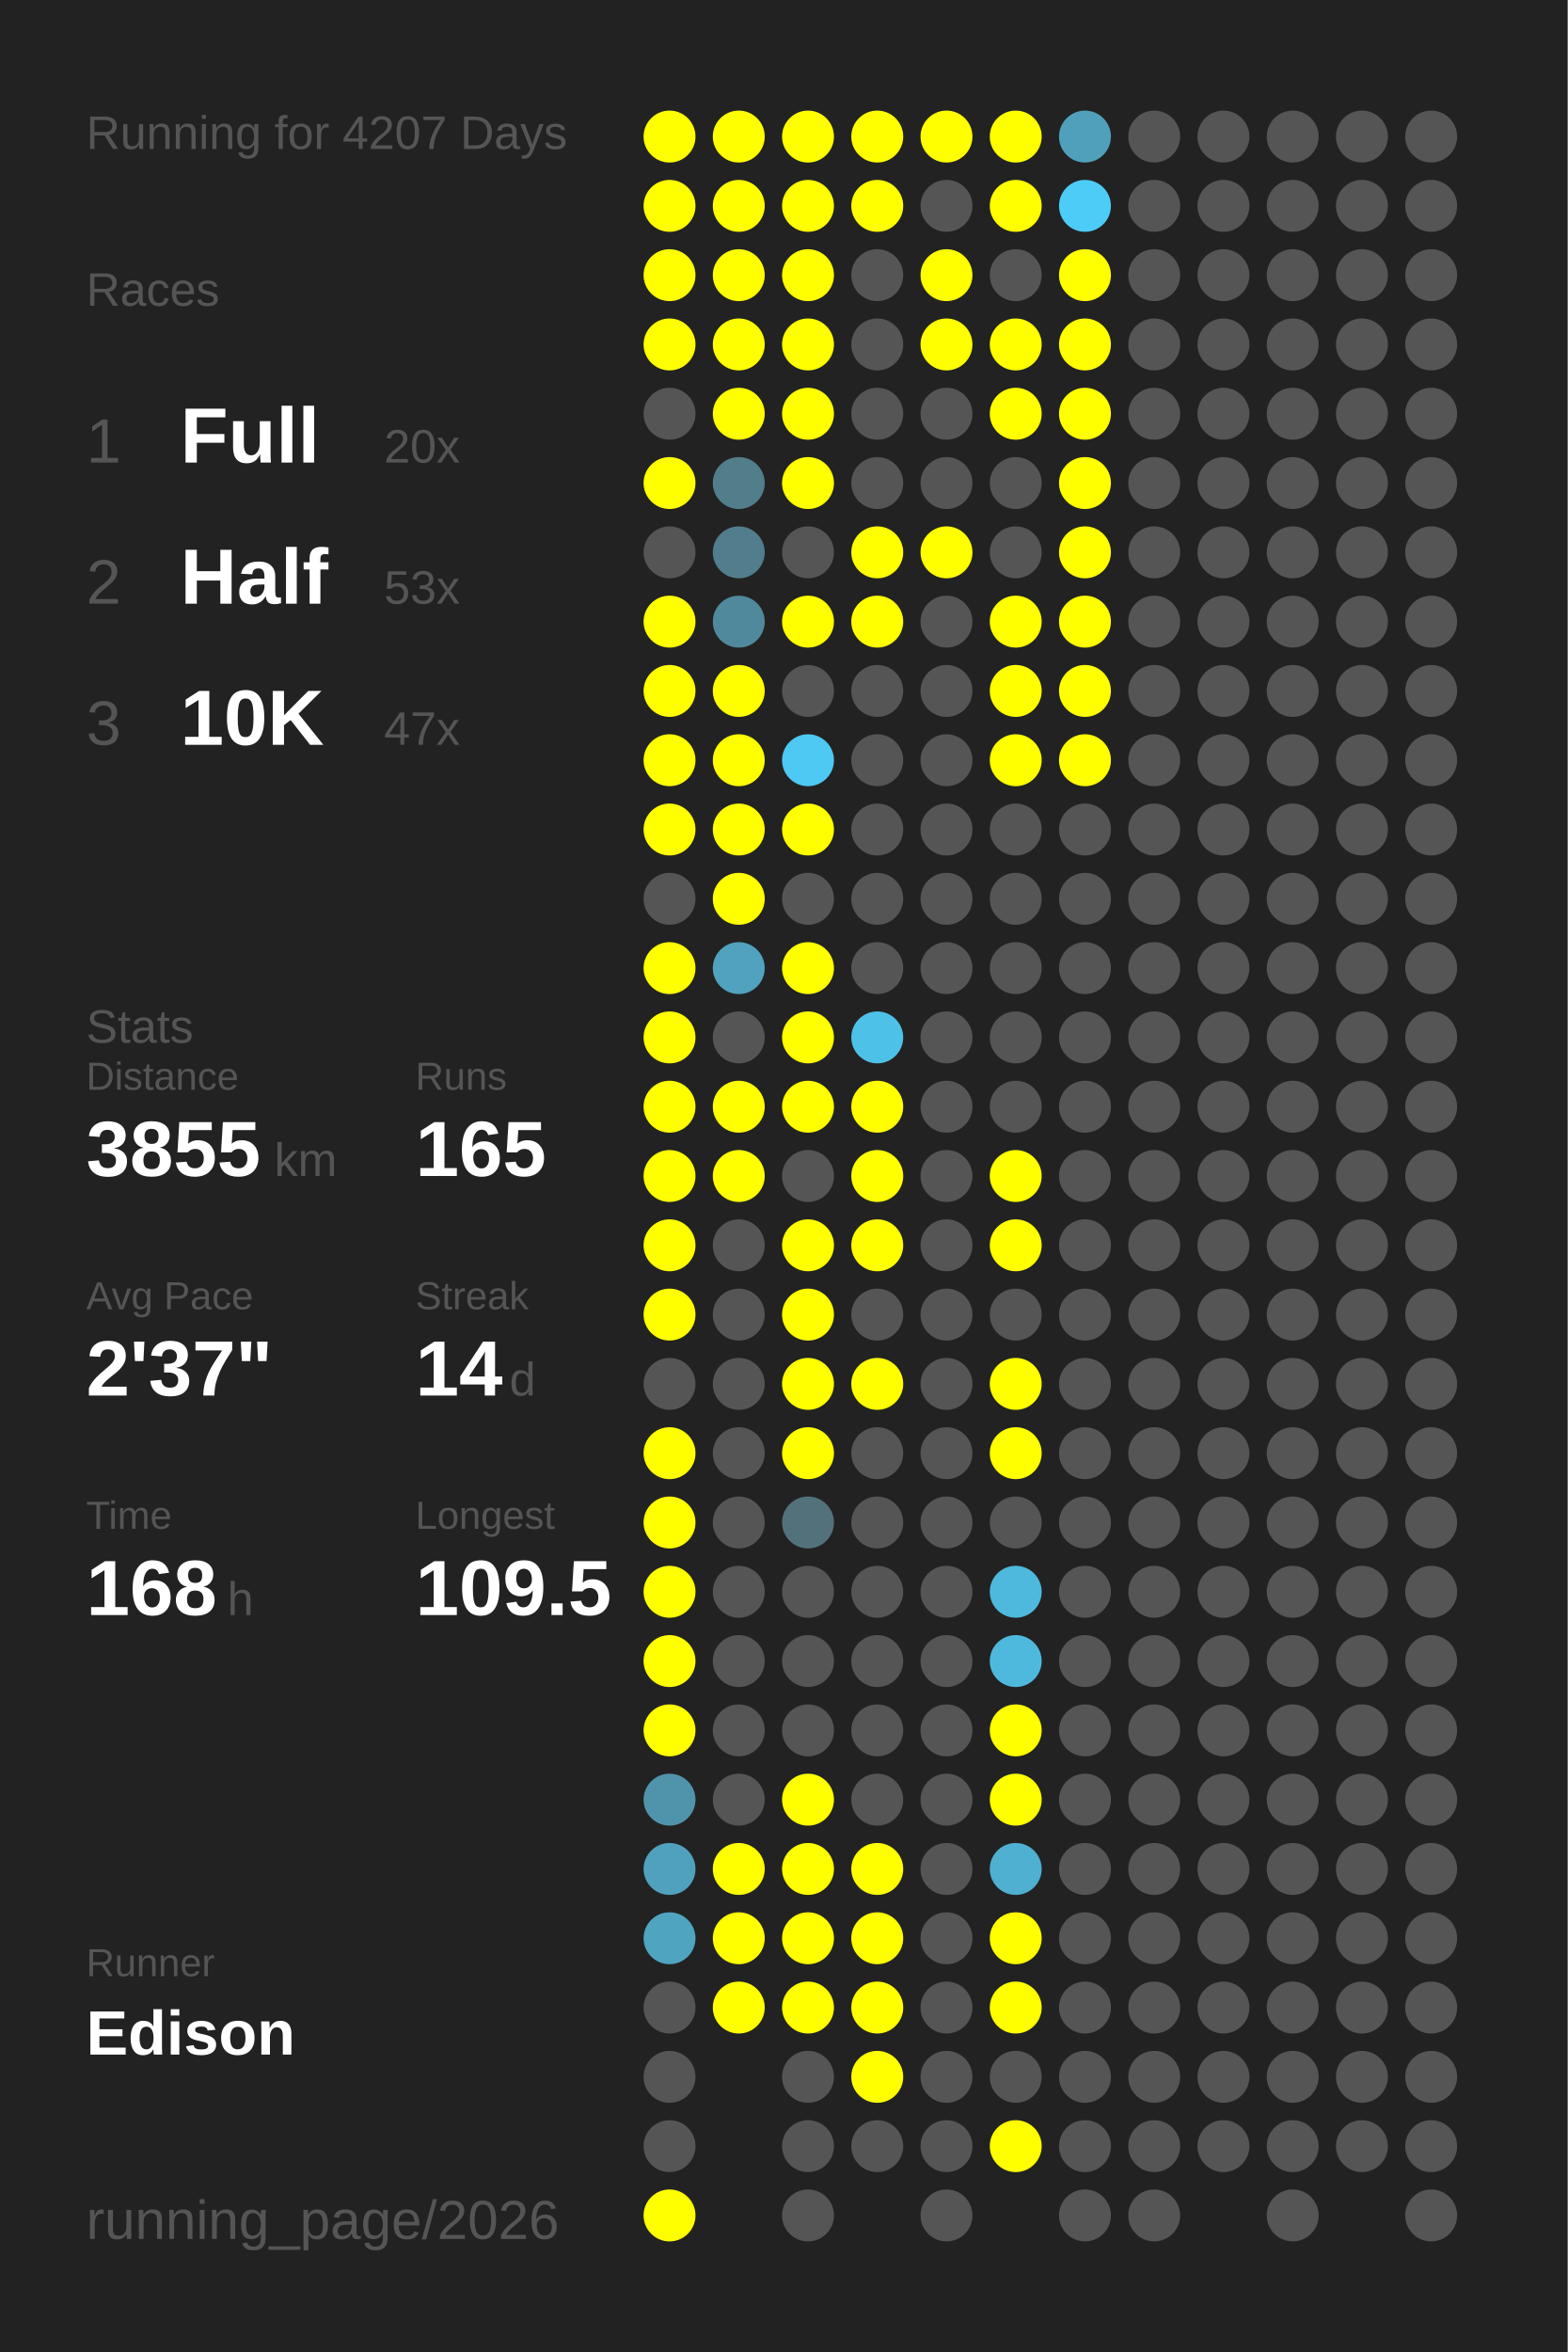
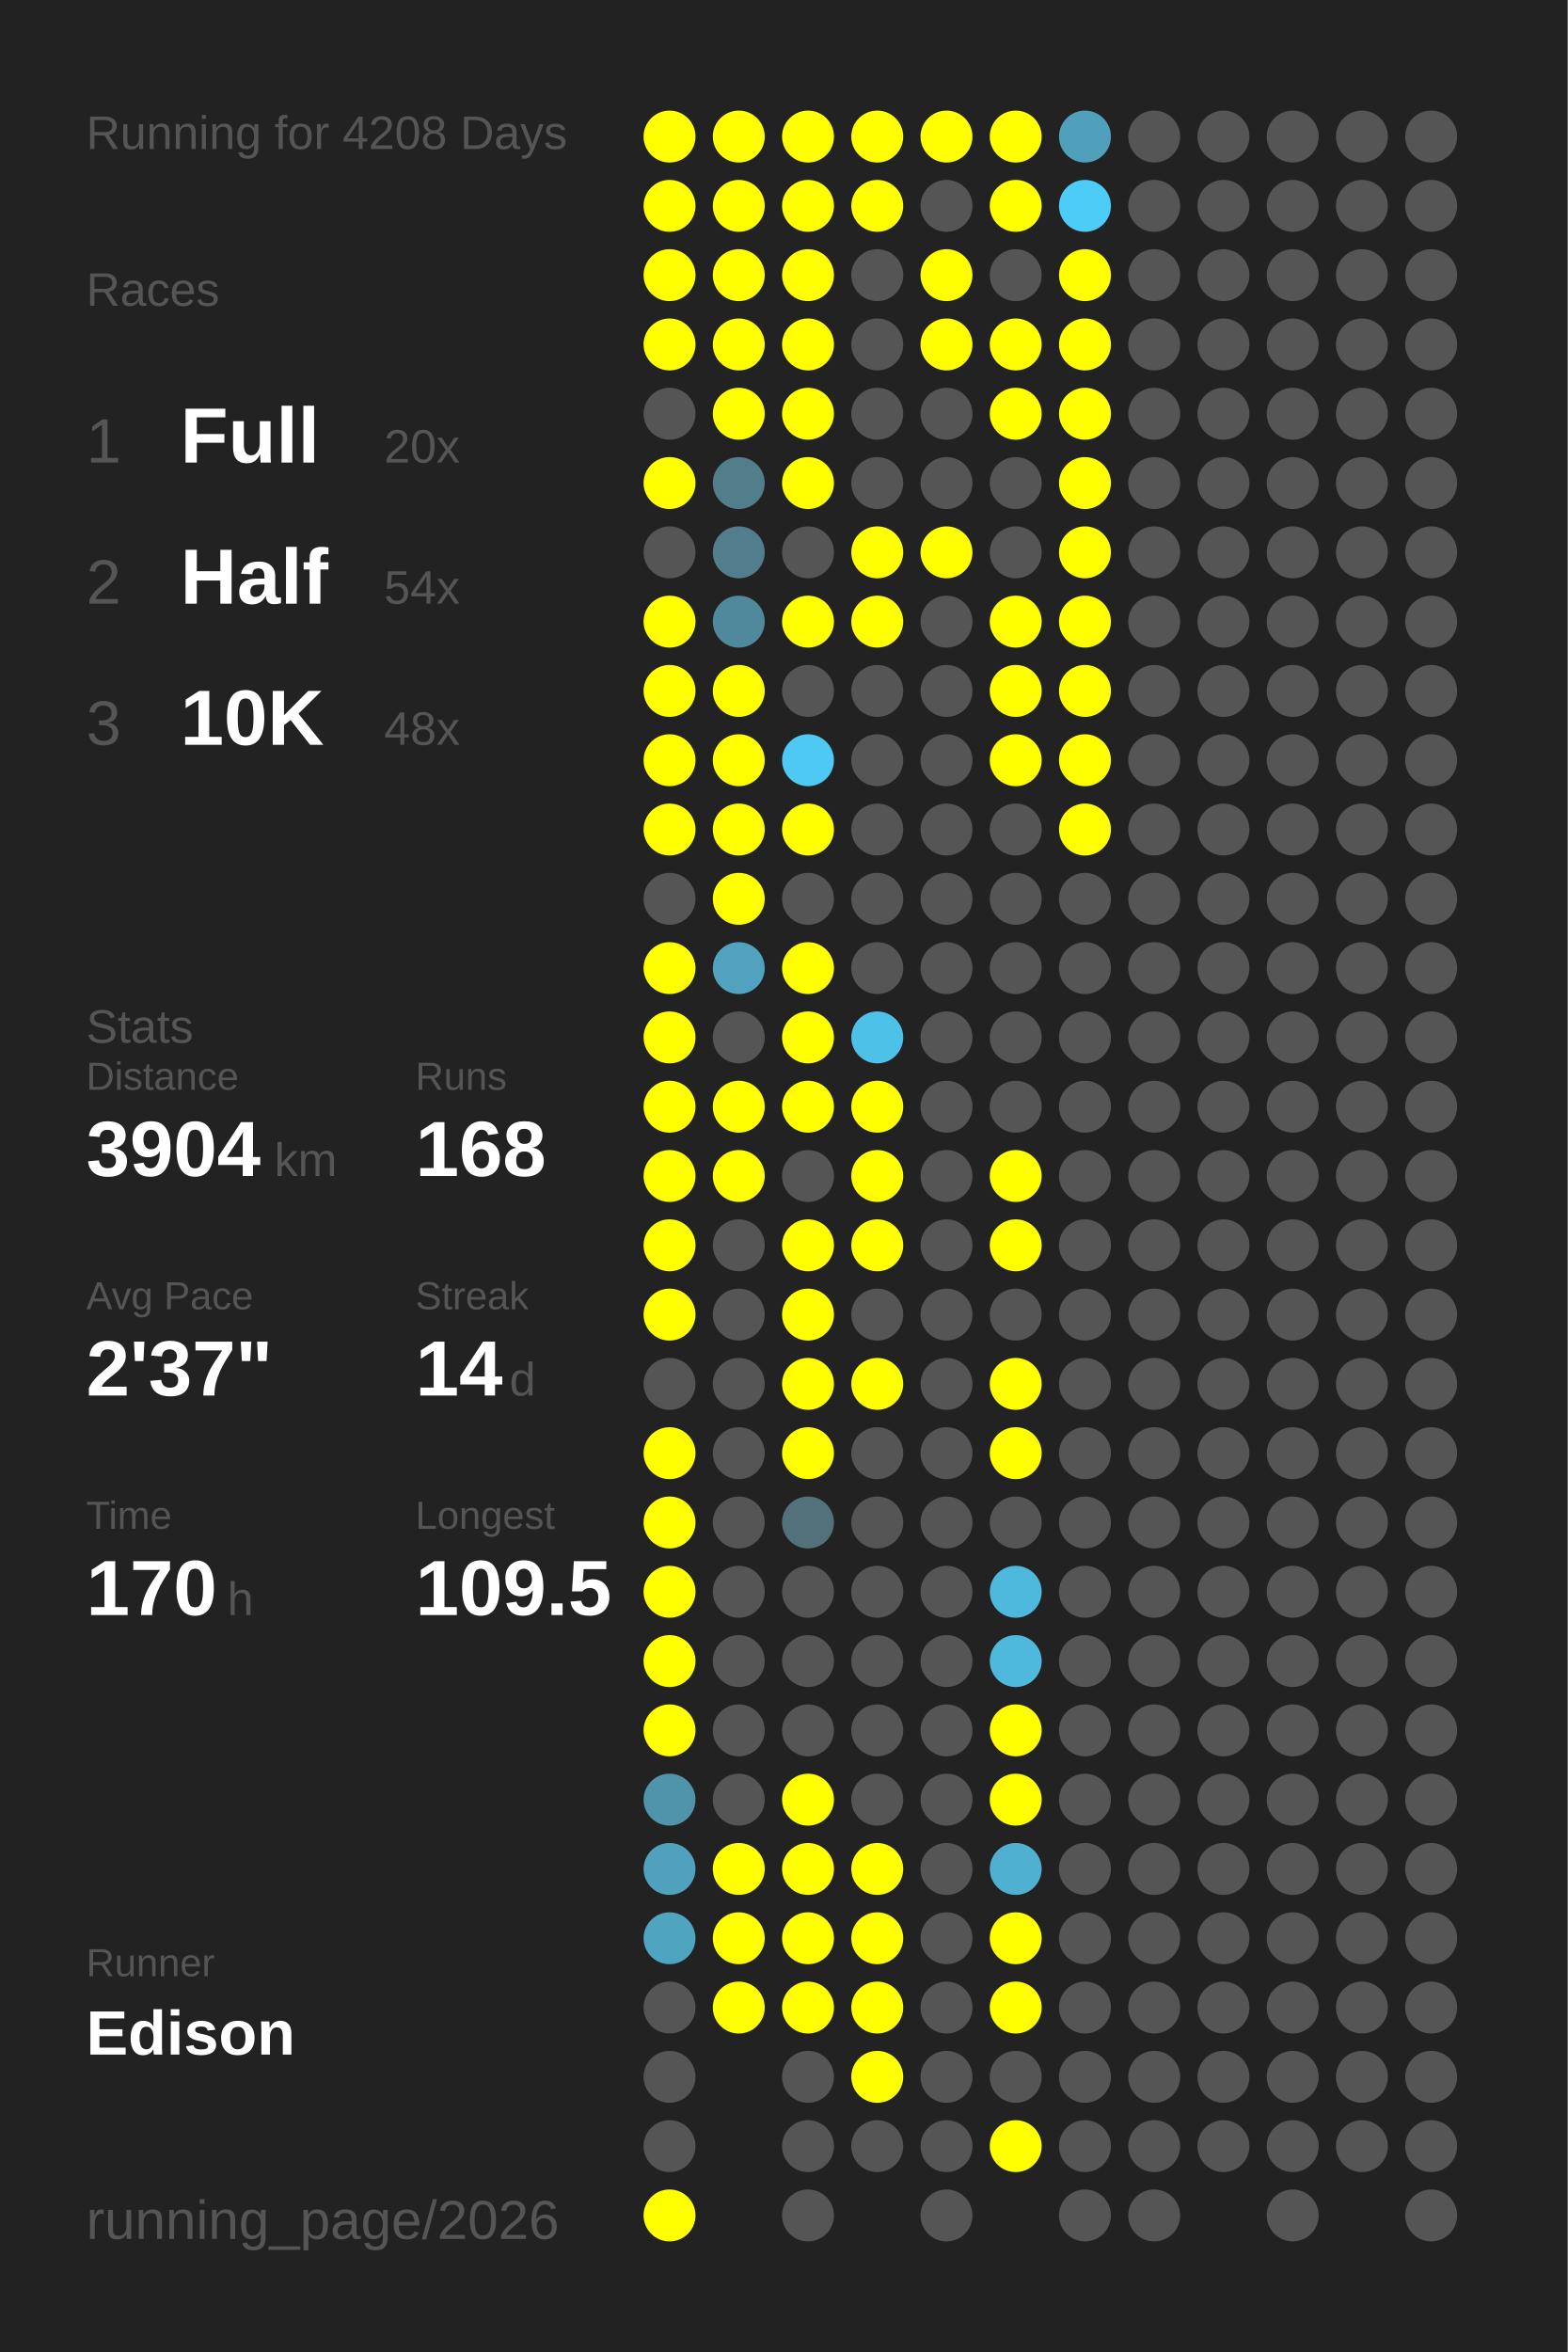
<svg xmlns="http://www.w3.org/2000/svg" baseProfile="full" height="300mm" version="1.1" viewBox="0,0,200,300" width="200mm">
  <defs />
  <rect fill="#222222" height="300" width="200" x="0" y="0" />
-   <text fill="#555555" style="font-size:6px; font-family:Arial;" x="11" y="19">Running for 4207 Days</text>
+   <text fill="#555555" style="font-size:6px; font-family:Arial;" x="11" y="19">Running for 4208 Days</text>
  <text fill="#555555" style="font-size:6px; font-family:Arial;" x="11" y="39">Races</text>
  <text fill="#555555" style="font-size:8px; font-family:Arial;" x="11" y="59">1</text>
  <text fill="#FFFFFF" style="font-size:10px; font-family:Arial; font-weight:bold;" x="23" y="59">Full</text>
  <text fill="#555555" style="font-size:6px; font-family:Arial;" x="49" y="59">20x</text>
  <text fill="#555555" style="font-size:8px; font-family:Arial;" x="11" y="77">2</text>
  <text fill="#FFFFFF" style="font-size:10px; font-family:Arial; font-weight:bold;" x="23" y="77">Half</text>
-   <text fill="#555555" style="font-size:6px; font-family:Arial;" x="49" y="77">53x</text>
+   <text fill="#555555" style="font-size:6px; font-family:Arial;" x="49" y="77">54x</text>
  <text fill="#555555" style="font-size:8px; font-family:Arial;" x="11" y="95">3</text>
  <text fill="#FFFFFF" style="font-size:10px; font-family:Arial; font-weight:bold;" x="23" y="95">10K</text>
-   <text fill="#555555" style="font-size:6px; font-family:Arial;" x="49" y="95">47x</text>
+   <text fill="#555555" style="font-size:6px; font-family:Arial;" x="49" y="95">48x</text>
  <text fill="#555555" style="font-size:6px; font-family:Arial;" x="11" y="133">Stats</text>
  <text fill="#555555" style="font-size:5px; font-family:Arial;" x="11" y="139">Distance</text>
-   <text fill="#FFFFFF" style="font-size:10px; font-family:Arial; font-weight:bold;" x="11" y="150">3855</text>
+   <text fill="#FFFFFF" style="font-size:10px; font-family:Arial; font-weight:bold;" x="11" y="150">3904</text>
  <text fill="#555555" style="font-size:6px; font-family:Arial;" x="35" y="150">km</text>
  <text fill="#555555" style="font-size:5px; font-family:Arial;" x="53" y="139">Runs</text>
-   <text fill="#FFFFFF" style="font-size:10px; font-family:Arial; font-weight:bold;" x="53" y="150">165</text>
+   <text fill="#FFFFFF" style="font-size:10px; font-family:Arial; font-weight:bold;" x="53" y="150">168</text>
  <text fill="#555555" style="font-size:5px; font-family:Arial;" x="11" y="167">Avg Pace</text>
  <text fill="#FFFFFF" style="font-size:10px; font-family:Arial; font-weight:bold;" x="11" y="178">2'37"</text>
  <text fill="#555555" style="font-size:5px; font-family:Arial;" x="53" y="167">Streak</text>
  <text fill="#FFFFFF" style="font-size:10px; font-family:Arial; font-weight:bold;" x="53" y="178">14</text>
  <text fill="#555555" style="font-size:6px; font-family:Arial;" x="65" y="178">d</text>
  <text fill="#555555" style="font-size:5px; font-family:Arial;" x="11" y="195">Time</text>
-   <text fill="#FFFFFF" style="font-size:10px; font-family:Arial; font-weight:bold;" x="11" y="206">168</text>
+   <text fill="#FFFFFF" style="font-size:10px; font-family:Arial; font-weight:bold;" x="11" y="206">170</text>
  <text fill="#555555" style="font-size:6px; font-family:Arial;" x="29" y="206">h</text>
  <text fill="#555555" style="font-size:5px; font-family:Arial;" x="53" y="195">Longest</text>
  <text fill="#FFFFFF" style="font-size:10px; font-family:Arial; font-weight:bold;" x="53" y="206">109.5</text>
  <text fill="#555555" style="font-size:5px; font-family:Arial;" x="11" y="252.065">Runner</text>
  <text fill="#FFFFFF" style="font-size:8px; font-family:Arial; font-weight:bold;" x="11" y="262.065">Edison</text>
  <text fill="#555555" style="font-size:7px; font-family:Arial;" x="11" y="285.581">running_page/2026</text>
  <circle cx="85.417" cy="17.419" fill="#FFFF00" r="3.312" />
  <circle cx="85.417" cy="26.258" fill="#FFFF00" r="3.312" />
  <circle cx="85.417" cy="35.097" fill="#FFFF00" r="3.312" />
  <circle cx="85.417" cy="43.935" fill="#FFFF00" r="3.312" />
  <circle cx="85.417" cy="52.774" fill="#555555" r="3.312" />
  <circle cx="85.417" cy="61.613" fill="#FFFF00" r="3.312" />
  <circle cx="85.417" cy="70.452" fill="#555555" r="3.312" />
  <circle cx="85.417" cy="79.29" fill="#FFFF00" r="3.312" />
  <circle cx="85.417" cy="88.129" fill="#FFFF00" r="3.312" />
  <circle cx="85.417" cy="96.968" fill="#FFFF00" r="3.312" />
  <circle cx="85.417" cy="105.806" fill="#FFFF00" r="3.312" />
  <circle cx="85.417" cy="114.645" fill="#555555" r="3.312" />
  <circle cx="85.417" cy="123.484" fill="#FFFF00" r="3.312" />
  <circle cx="85.417" cy="132.323" fill="#FFFF00" r="3.312" />
  <circle cx="85.417" cy="141.161" fill="#FFFF00" r="3.312" />
  <circle cx="85.417" cy="150" fill="#FFFF00" r="3.312" />
  <circle cx="85.417" cy="158.839" fill="#FFFF00" r="3.312" />
  <circle cx="85.417" cy="167.677" fill="#FFFF00" r="3.312" />
  <circle cx="85.417" cy="176.516" fill="#555555" r="3.312" />
  <circle cx="85.417" cy="185.355" fill="#FFFF00" r="3.312" />
  <circle cx="85.417" cy="194.194" fill="#FFFF00" r="3.312" />
  <circle cx="85.417" cy="203.032" fill="#FFFF00" r="3.312" />
  <circle cx="85.417" cy="211.871" fill="#FFFF00" r="3.312" />
  <circle cx="85.417" cy="220.71" fill="#FFFF00" r="3.312" />
  <circle cx="85.417" cy="229.548" fill="#5094ab" r="3.312" />
  <circle cx="85.417" cy="238.387" fill="#50a1bd" r="3.312" />
  <circle cx="85.417" cy="247.226" fill="#4fa4c0" r="3.312" />
  <circle cx="85.417" cy="256.065" fill="#555555" r="3.312" />
  <circle cx="85.417" cy="264.903" fill="#555555" r="3.312" />
  <circle cx="85.417" cy="273.742" fill="#555555" r="3.312" />
  <circle cx="85.417" cy="282.581" fill="#FFFF00" r="3.312" />
  <circle cx="94.25" cy="17.419" fill="#FFFF00" r="3.312" />
  <circle cx="94.25" cy="26.258" fill="#FFFF00" r="3.312" />
  <circle cx="94.25" cy="35.097" fill="#FFFF00" r="3.312" />
  <circle cx="94.25" cy="43.935" fill="#FFFF00" r="3.312" />
  <circle cx="94.25" cy="52.774" fill="#FFFF00" r="3.312" />
  <circle cx="94.25" cy="61.613" fill="#527d8b" r="3.312" />
  <circle cx="94.25" cy="70.452" fill="#527d8c" r="3.312" />
  <circle cx="94.25" cy="79.29" fill="#51899c" r="3.312" />
  <circle cx="94.25" cy="88.129" fill="#FFFF00" r="3.312" />
  <circle cx="94.25" cy="96.968" fill="#FFFF00" r="3.312" />
  <circle cx="94.25" cy="105.806" fill="#FFFF00" r="3.312" />
  <circle cx="94.25" cy="114.645" fill="#FFFF00" r="3.312" />
  <circle cx="94.25" cy="123.484" fill="#50a2be" r="3.312" />
  <circle cx="94.25" cy="132.323" fill="#555555" r="3.312" />
  <circle cx="94.25" cy="141.161" fill="#FFFF00" r="3.312" />
  <circle cx="94.25" cy="150" fill="#FFFF00" r="3.312" />
  <circle cx="94.25" cy="158.839" fill="#555555" r="3.312" />
  <circle cx="94.25" cy="167.677" fill="#555555" r="3.312" />
  <circle cx="94.25" cy="176.516" fill="#555555" r="3.312" />
  <circle cx="94.25" cy="185.355" fill="#555555" r="3.312" />
  <circle cx="94.25" cy="194.194" fill="#555555" r="3.312" />
  <circle cx="94.25" cy="203.032" fill="#555555" r="3.312" />
  <circle cx="94.25" cy="211.871" fill="#555555" r="3.312" />
  <circle cx="94.25" cy="220.71" fill="#555555" r="3.312" />
  <circle cx="94.25" cy="229.548" fill="#555555" r="3.312" />
  <circle cx="94.25" cy="238.387" fill="#FFFF00" r="3.312" />
  <circle cx="94.25" cy="247.226" fill="#FFFF00" r="3.312" />
  <circle cx="94.25" cy="256.065" fill="#FFFF00" r="3.312" />
  <circle cx="103.083" cy="17.419" fill="#FFFF00" r="3.312" />
  <circle cx="103.083" cy="26.258" fill="#FFFF00" r="3.312" />
  <circle cx="103.083" cy="35.097" fill="#FFFF00" r="3.312" />
  <circle cx="103.083" cy="43.935" fill="#FFFF00" r="3.312" />
  <circle cx="103.083" cy="52.774" fill="#FFFF00" r="3.312" />
  <circle cx="103.083" cy="61.613" fill="#FFFF00" r="3.312" />
  <circle cx="103.083" cy="70.452" fill="#555555" r="3.312" />
  <circle cx="103.083" cy="79.29" fill="#FFFF00" r="3.312" />
  <circle cx="103.083" cy="88.129" fill="#555555" r="3.312" />
  <circle cx="103.083" cy="96.968" fill="#4dc9f3" r="3.312" />
  <circle cx="103.083" cy="105.806" fill="#FFFF00" r="3.312" />
  <circle cx="103.083" cy="114.645" fill="#555555" r="3.312" />
  <circle cx="103.083" cy="123.484" fill="#FFFF00" r="3.312" />
  <circle cx="103.083" cy="132.323" fill="#FFFF00" r="3.312" />
  <circle cx="103.083" cy="141.161" fill="#FFFF00" r="3.312" />
  <circle cx="103.083" cy="150" fill="#555555" r="3.312" />
  <circle cx="103.083" cy="158.839" fill="#FFFF00" r="3.312" />
  <circle cx="103.083" cy="167.677" fill="#FFFF00" r="3.312" />
  <circle cx="103.083" cy="176.516" fill="#FFFF00" r="3.312" />
  <circle cx="103.083" cy="185.355" fill="#FFFF00" r="3.312" />
  <circle cx="103.083" cy="194.194" fill="#53717b" r="3.312" />
  <circle cx="103.083" cy="203.032" fill="#555555" r="3.312" />
  <circle cx="103.083" cy="211.871" fill="#555555" r="3.312" />
  <circle cx="103.083" cy="220.71" fill="#555555" r="3.312" />
  <circle cx="103.083" cy="229.548" fill="#FFFF00" r="3.312" />
  <circle cx="103.083" cy="238.387" fill="#FFFF00" r="3.312" />
  <circle cx="103.083" cy="247.226" fill="#FFFF00" r="3.312" />
  <circle cx="103.083" cy="256.065" fill="#FFFF00" r="3.312" />
  <circle cx="103.083" cy="264.903" fill="#555555" r="3.312" />
  <circle cx="103.083" cy="273.742" fill="#555555" r="3.312" />
  <circle cx="103.083" cy="282.581" fill="#555555" r="3.312" />
  <circle cx="111.917" cy="17.419" fill="#FFFF00" r="3.312" />
  <circle cx="111.917" cy="26.258" fill="#FFFF00" r="3.312" />
  <circle cx="111.917" cy="35.097" fill="#555555" r="3.312" />
  <circle cx="111.917" cy="43.935" fill="#555555" r="3.312" />
  <circle cx="111.917" cy="52.774" fill="#555555" r="3.312" />
  <circle cx="111.917" cy="61.613" fill="#555555" r="3.312" />
  <circle cx="111.917" cy="70.452" fill="#FFFF00" r="3.312" />
  <circle cx="111.917" cy="79.29" fill="#FFFF00" r="3.312" />
  <circle cx="111.917" cy="88.129" fill="#555555" r="3.312" />
  <circle cx="111.917" cy="96.968" fill="#555555" r="3.312" />
  <circle cx="111.917" cy="105.806" fill="#555555" r="3.312" />
  <circle cx="111.917" cy="114.645" fill="#555555" r="3.312" />
  <circle cx="111.917" cy="123.484" fill="#555555" r="3.312" />
  <circle cx="111.917" cy="132.323" fill="#4ec1e8" r="3.312" />
  <circle cx="111.917" cy="141.161" fill="#FFFF00" r="3.312" />
  <circle cx="111.917" cy="150" fill="#FFFF00" r="3.312" />
  <circle cx="111.917" cy="158.839" fill="#FFFF00" r="3.312" />
  <circle cx="111.917" cy="167.677" fill="#555555" r="3.312" />
  <circle cx="111.917" cy="176.516" fill="#FFFF00" r="3.312" />
  <circle cx="111.917" cy="185.355" fill="#555555" r="3.312" />
  <circle cx="111.917" cy="194.194" fill="#555555" r="3.312" />
  <circle cx="111.917" cy="203.032" fill="#555555" r="3.312" />
  <circle cx="111.917" cy="211.871" fill="#555555" r="3.312" />
  <circle cx="111.917" cy="220.71" fill="#555555" r="3.312" />
  <circle cx="111.917" cy="229.548" fill="#555555" r="3.312" />
  <circle cx="111.917" cy="238.387" fill="#FFFF00" r="3.312" />
  <circle cx="111.917" cy="247.226" fill="#FFFF00" r="3.312" />
  <circle cx="111.917" cy="256.065" fill="#FFFF00" r="3.312" />
  <circle cx="111.917" cy="264.903" fill="#FFFF00" r="3.312" />
  <circle cx="111.917" cy="273.742" fill="#555555" r="3.312" />
  <circle cx="120.75" cy="17.419" fill="#FFFF00" r="3.312" />
  <circle cx="120.75" cy="26.258" fill="#555555" r="3.312" />
  <circle cx="120.75" cy="35.097" fill="#FFFF00" r="3.312" />
  <circle cx="120.75" cy="43.935" fill="#FFFF00" r="3.312" />
  <circle cx="120.75" cy="52.774" fill="#555555" r="3.312" />
  <circle cx="120.75" cy="61.613" fill="#555555" r="3.312" />
  <circle cx="120.75" cy="70.452" fill="#FFFF00" r="3.312" />
  <circle cx="120.75" cy="79.29" fill="#555555" r="3.312" />
  <circle cx="120.75" cy="88.129" fill="#555555" r="3.312" />
  <circle cx="120.75" cy="96.968" fill="#555555" r="3.312" />
  <circle cx="120.75" cy="105.806" fill="#555555" r="3.312" />
  <circle cx="120.75" cy="114.645" fill="#555555" r="3.312" />
  <circle cx="120.75" cy="123.484" fill="#555555" r="3.312" />
  <circle cx="120.75" cy="132.323" fill="#555555" r="3.312" />
  <circle cx="120.75" cy="141.161" fill="#555555" r="3.312" />
  <circle cx="120.75" cy="150" fill="#555555" r="3.312" />
  <circle cx="120.75" cy="158.839" fill="#555555" r="3.312" />
  <circle cx="120.75" cy="167.677" fill="#555555" r="3.312" />
  <circle cx="120.75" cy="176.516" fill="#555555" r="3.312" />
  <circle cx="120.75" cy="185.355" fill="#555555" r="3.312" />
  <circle cx="120.75" cy="194.194" fill="#555555" r="3.312" />
  <circle cx="120.75" cy="203.032" fill="#555555" r="3.312" />
  <circle cx="120.75" cy="211.871" fill="#555555" r="3.312" />
  <circle cx="120.75" cy="220.71" fill="#555555" r="3.312" />
  <circle cx="120.75" cy="229.548" fill="#555555" r="3.312" />
  <circle cx="120.75" cy="238.387" fill="#555555" r="3.312" />
  <circle cx="120.75" cy="247.226" fill="#555555" r="3.312" />
  <circle cx="120.75" cy="256.065" fill="#555555" r="3.312" />
  <circle cx="120.75" cy="264.903" fill="#555555" r="3.312" />
  <circle cx="120.75" cy="273.742" fill="#555555" r="3.312" />
  <circle cx="120.75" cy="282.581" fill="#555555" r="3.312" />
  <circle cx="129.583" cy="17.419" fill="#FFFF00" r="3.312" />
  <circle cx="129.583" cy="26.258" fill="#FFFF00" r="3.312" />
  <circle cx="129.583" cy="35.097" fill="#555555" r="3.312" />
  <circle cx="129.583" cy="43.935" fill="#FFFF00" r="3.312" />
  <circle cx="129.583" cy="52.774" fill="#FFFF00" r="3.312" />
  <circle cx="129.583" cy="61.613" fill="#555555" r="3.312" />
  <circle cx="129.583" cy="70.452" fill="#555555" r="3.312" />
  <circle cx="129.583" cy="79.29" fill="#FFFF00" r="3.312" />
  <circle cx="129.583" cy="88.129" fill="#FFFF00" r="3.312" />
  <circle cx="129.583" cy="96.968" fill="#FFFF00" r="3.312" />
  <circle cx="129.583" cy="105.806" fill="#555555" r="3.312" />
  <circle cx="129.583" cy="114.645" fill="#555555" r="3.312" />
  <circle cx="129.583" cy="123.484" fill="#555555" r="3.312" />
  <circle cx="129.583" cy="132.323" fill="#555555" r="3.312" />
  <circle cx="129.583" cy="141.161" fill="#555555" r="3.312" />
  <circle cx="129.583" cy="150" fill="#FFFF00" r="3.312" />
  <circle cx="129.583" cy="158.839" fill="#FFFF00" r="3.312" />
  <circle cx="129.583" cy="167.677" fill="#555555" r="3.312" />
  <circle cx="129.583" cy="176.516" fill="#FFFF00" r="3.312" />
  <circle cx="129.583" cy="185.355" fill="#FFFF00" r="3.312" />
  <circle cx="129.583" cy="194.194" fill="#555555" r="3.312" />
  <circle cx="129.583" cy="203.032" fill="#4eb9dd" r="3.312" />
  <circle cx="129.583" cy="211.871" fill="#4eb9dd" r="3.312" />
  <circle cx="129.583" cy="220.71" fill="#FFFF00" r="3.312" />
  <circle cx="129.583" cy="229.548" fill="#FFFF00" r="3.312" />
  <circle cx="129.583" cy="238.387" fill="#4fb0d1" r="3.312" />
  <circle cx="129.583" cy="247.226" fill="#FFFF00" r="3.312" />
  <circle cx="129.583" cy="256.065" fill="#FFFF00" r="3.312" />
  <circle cx="129.583" cy="264.903" fill="#555555" r="3.312" />
  <circle cx="129.583" cy="273.742" fill="#FFFF00" r="3.312" />
  <circle cx="138.417" cy="17.419" fill="#50a0bb" r="3.312" />
  <circle cx="138.417" cy="26.258" fill="#4dccf7" r="3.312" />
  <circle cx="138.417" cy="35.097" fill="#FFFF00" r="3.312" />
  <circle cx="138.417" cy="43.935" fill="#FFFF00" r="3.312" />
  <circle cx="138.417" cy="52.774" fill="#FFFF00" r="3.312" />
  <circle cx="138.417" cy="61.613" fill="#FFFF00" r="3.312" />
  <circle cx="138.417" cy="70.452" fill="#FFFF00" r="3.312" />
  <circle cx="138.417" cy="79.29" fill="#FFFF00" r="3.312" />
  <circle cx="138.417" cy="88.129" fill="#FFFF00" r="3.312" />
  <circle cx="138.417" cy="96.968" fill="#FFFF00" r="3.312" />
-   <circle cx="138.417" cy="105.806" fill="#555555" r="3.312" />
+   <circle cx="138.417" cy="105.806" fill="#FFFF00" r="3.312" />
  <circle cx="138.417" cy="114.645" fill="#555555" r="3.312" />
  <circle cx="138.417" cy="123.484" fill="#555555" r="3.312" />
  <circle cx="138.417" cy="132.323" fill="#555555" r="3.312" />
  <circle cx="138.417" cy="141.161" fill="#555555" r="3.312" />
  <circle cx="138.417" cy="150" fill="#555555" r="3.312" />
  <circle cx="138.417" cy="158.839" fill="#555555" r="3.312" />
  <circle cx="138.417" cy="167.677" fill="#555555" r="3.312" />
  <circle cx="138.417" cy="176.516" fill="#555555" r="3.312" />
  <circle cx="138.417" cy="185.355" fill="#555555" r="3.312" />
  <circle cx="138.417" cy="194.194" fill="#555555" r="3.312" />
  <circle cx="138.417" cy="203.032" fill="#555555" r="3.312" />
  <circle cx="138.417" cy="211.871" fill="#555555" r="3.312" />
  <circle cx="138.417" cy="220.71" fill="#555555" r="3.312" />
  <circle cx="138.417" cy="229.548" fill="#555555" r="3.312" />
  <circle cx="138.417" cy="238.387" fill="#555555" r="3.312" />
  <circle cx="138.417" cy="247.226" fill="#555555" r="3.312" />
  <circle cx="138.417" cy="256.065" fill="#555555" r="3.312" />
  <circle cx="138.417" cy="264.903" fill="#555555" r="3.312" />
  <circle cx="138.417" cy="273.742" fill="#555555" r="3.312" />
  <circle cx="138.417" cy="282.581" fill="#555555" r="3.312" />
  <circle cx="147.25" cy="17.419" fill="#555555" r="3.312" />
  <circle cx="147.25" cy="26.258" fill="#555555" r="3.312" />
  <circle cx="147.25" cy="35.097" fill="#555555" r="3.312" />
  <circle cx="147.25" cy="43.935" fill="#555555" r="3.312" />
  <circle cx="147.25" cy="52.774" fill="#555555" r="3.312" />
  <circle cx="147.25" cy="61.613" fill="#555555" r="3.312" />
  <circle cx="147.25" cy="70.452" fill="#555555" r="3.312" />
  <circle cx="147.25" cy="79.29" fill="#555555" r="3.312" />
  <circle cx="147.25" cy="88.129" fill="#555555" r="3.312" />
  <circle cx="147.25" cy="96.968" fill="#555555" r="3.312" />
  <circle cx="147.25" cy="105.806" fill="#555555" r="3.312" />
  <circle cx="147.25" cy="114.645" fill="#555555" r="3.312" />
  <circle cx="147.25" cy="123.484" fill="#555555" r="3.312" />
  <circle cx="147.25" cy="132.323" fill="#555555" r="3.312" />
  <circle cx="147.25" cy="141.161" fill="#555555" r="3.312" />
  <circle cx="147.25" cy="150" fill="#555555" r="3.312" />
  <circle cx="147.25" cy="158.839" fill="#555555" r="3.312" />
  <circle cx="147.25" cy="167.677" fill="#555555" r="3.312" />
  <circle cx="147.25" cy="176.516" fill="#555555" r="3.312" />
  <circle cx="147.25" cy="185.355" fill="#555555" r="3.312" />
  <circle cx="147.25" cy="194.194" fill="#555555" r="3.312" />
  <circle cx="147.25" cy="203.032" fill="#555555" r="3.312" />
  <circle cx="147.25" cy="211.871" fill="#555555" r="3.312" />
  <circle cx="147.25" cy="220.71" fill="#555555" r="3.312" />
  <circle cx="147.25" cy="229.548" fill="#555555" r="3.312" />
  <circle cx="147.25" cy="238.387" fill="#555555" r="3.312" />
  <circle cx="147.25" cy="247.226" fill="#555555" r="3.312" />
  <circle cx="147.25" cy="256.065" fill="#555555" r="3.312" />
  <circle cx="147.25" cy="264.903" fill="#555555" r="3.312" />
  <circle cx="147.25" cy="273.742" fill="#555555" r="3.312" />
  <circle cx="147.25" cy="282.581" fill="#555555" r="3.312" />
  <circle cx="156.083" cy="17.419" fill="#555555" r="3.312" />
  <circle cx="156.083" cy="26.258" fill="#555555" r="3.312" />
  <circle cx="156.083" cy="35.097" fill="#555555" r="3.312" />
  <circle cx="156.083" cy="43.935" fill="#555555" r="3.312" />
  <circle cx="156.083" cy="52.774" fill="#555555" r="3.312" />
  <circle cx="156.083" cy="61.613" fill="#555555" r="3.312" />
  <circle cx="156.083" cy="70.452" fill="#555555" r="3.312" />
  <circle cx="156.083" cy="79.29" fill="#555555" r="3.312" />
  <circle cx="156.083" cy="88.129" fill="#555555" r="3.312" />
  <circle cx="156.083" cy="96.968" fill="#555555" r="3.312" />
  <circle cx="156.083" cy="105.806" fill="#555555" r="3.312" />
  <circle cx="156.083" cy="114.645" fill="#555555" r="3.312" />
  <circle cx="156.083" cy="123.484" fill="#555555" r="3.312" />
  <circle cx="156.083" cy="132.323" fill="#555555" r="3.312" />
  <circle cx="156.083" cy="141.161" fill="#555555" r="3.312" />
  <circle cx="156.083" cy="150" fill="#555555" r="3.312" />
  <circle cx="156.083" cy="158.839" fill="#555555" r="3.312" />
  <circle cx="156.083" cy="167.677" fill="#555555" r="3.312" />
  <circle cx="156.083" cy="176.516" fill="#555555" r="3.312" />
  <circle cx="156.083" cy="185.355" fill="#555555" r="3.312" />
  <circle cx="156.083" cy="194.194" fill="#555555" r="3.312" />
  <circle cx="156.083" cy="203.032" fill="#555555" r="3.312" />
  <circle cx="156.083" cy="211.871" fill="#555555" r="3.312" />
  <circle cx="156.083" cy="220.71" fill="#555555" r="3.312" />
  <circle cx="156.083" cy="229.548" fill="#555555" r="3.312" />
  <circle cx="156.083" cy="238.387" fill="#555555" r="3.312" />
  <circle cx="156.083" cy="247.226" fill="#555555" r="3.312" />
  <circle cx="156.083" cy="256.065" fill="#555555" r="3.312" />
  <circle cx="156.083" cy="264.903" fill="#555555" r="3.312" />
  <circle cx="156.083" cy="273.742" fill="#555555" r="3.312" />
  <circle cx="164.917" cy="17.419" fill="#555555" r="3.312" />
  <circle cx="164.917" cy="26.258" fill="#555555" r="3.312" />
  <circle cx="164.917" cy="35.097" fill="#555555" r="3.312" />
  <circle cx="164.917" cy="43.935" fill="#555555" r="3.312" />
  <circle cx="164.917" cy="52.774" fill="#555555" r="3.312" />
  <circle cx="164.917" cy="61.613" fill="#555555" r="3.312" />
  <circle cx="164.917" cy="70.452" fill="#555555" r="3.312" />
  <circle cx="164.917" cy="79.29" fill="#555555" r="3.312" />
  <circle cx="164.917" cy="88.129" fill="#555555" r="3.312" />
  <circle cx="164.917" cy="96.968" fill="#555555" r="3.312" />
  <circle cx="164.917" cy="105.806" fill="#555555" r="3.312" />
  <circle cx="164.917" cy="114.645" fill="#555555" r="3.312" />
  <circle cx="164.917" cy="123.484" fill="#555555" r="3.312" />
  <circle cx="164.917" cy="132.323" fill="#555555" r="3.312" />
  <circle cx="164.917" cy="141.161" fill="#555555" r="3.312" />
  <circle cx="164.917" cy="150" fill="#555555" r="3.312" />
  <circle cx="164.917" cy="158.839" fill="#555555" r="3.312" />
  <circle cx="164.917" cy="167.677" fill="#555555" r="3.312" />
  <circle cx="164.917" cy="176.516" fill="#555555" r="3.312" />
  <circle cx="164.917" cy="185.355" fill="#555555" r="3.312" />
  <circle cx="164.917" cy="194.194" fill="#555555" r="3.312" />
  <circle cx="164.917" cy="203.032" fill="#555555" r="3.312" />
  <circle cx="164.917" cy="211.871" fill="#555555" r="3.312" />
  <circle cx="164.917" cy="220.71" fill="#555555" r="3.312" />
  <circle cx="164.917" cy="229.548" fill="#555555" r="3.312" />
  <circle cx="164.917" cy="238.387" fill="#555555" r="3.312" />
  <circle cx="164.917" cy="247.226" fill="#555555" r="3.312" />
  <circle cx="164.917" cy="256.065" fill="#555555" r="3.312" />
  <circle cx="164.917" cy="264.903" fill="#555555" r="3.312" />
  <circle cx="164.917" cy="273.742" fill="#555555" r="3.312" />
  <circle cx="164.917" cy="282.581" fill="#555555" r="3.312" />
  <circle cx="173.75" cy="17.419" fill="#555555" r="3.312" />
  <circle cx="173.75" cy="26.258" fill="#555555" r="3.312" />
  <circle cx="173.75" cy="35.097" fill="#555555" r="3.312" />
  <circle cx="173.75" cy="43.935" fill="#555555" r="3.312" />
  <circle cx="173.75" cy="52.774" fill="#555555" r="3.312" />
  <circle cx="173.75" cy="61.613" fill="#555555" r="3.312" />
  <circle cx="173.75" cy="70.452" fill="#555555" r="3.312" />
  <circle cx="173.75" cy="79.29" fill="#555555" r="3.312" />
  <circle cx="173.75" cy="88.129" fill="#555555" r="3.312" />
  <circle cx="173.75" cy="96.968" fill="#555555" r="3.312" />
  <circle cx="173.75" cy="105.806" fill="#555555" r="3.312" />
  <circle cx="173.75" cy="114.645" fill="#555555" r="3.312" />
  <circle cx="173.75" cy="123.484" fill="#555555" r="3.312" />
  <circle cx="173.75" cy="132.323" fill="#555555" r="3.312" />
  <circle cx="173.75" cy="141.161" fill="#555555" r="3.312" />
  <circle cx="173.75" cy="150" fill="#555555" r="3.312" />
  <circle cx="173.75" cy="158.839" fill="#555555" r="3.312" />
  <circle cx="173.75" cy="167.677" fill="#555555" r="3.312" />
  <circle cx="173.75" cy="176.516" fill="#555555" r="3.312" />
  <circle cx="173.75" cy="185.355" fill="#555555" r="3.312" />
  <circle cx="173.75" cy="194.194" fill="#555555" r="3.312" />
  <circle cx="173.75" cy="203.032" fill="#555555" r="3.312" />
  <circle cx="173.75" cy="211.871" fill="#555555" r="3.312" />
  <circle cx="173.75" cy="220.71" fill="#555555" r="3.312" />
  <circle cx="173.75" cy="229.548" fill="#555555" r="3.312" />
  <circle cx="173.75" cy="238.387" fill="#555555" r="3.312" />
  <circle cx="173.75" cy="247.226" fill="#555555" r="3.312" />
  <circle cx="173.75" cy="256.065" fill="#555555" r="3.312" />
  <circle cx="173.75" cy="264.903" fill="#555555" r="3.312" />
  <circle cx="173.75" cy="273.742" fill="#555555" r="3.312" />
  <circle cx="182.583" cy="17.419" fill="#555555" r="3.312" />
  <circle cx="182.583" cy="26.258" fill="#555555" r="3.312" />
  <circle cx="182.583" cy="35.097" fill="#555555" r="3.312" />
  <circle cx="182.583" cy="43.935" fill="#555555" r="3.312" />
  <circle cx="182.583" cy="52.774" fill="#555555" r="3.312" />
  <circle cx="182.583" cy="61.613" fill="#555555" r="3.312" />
  <circle cx="182.583" cy="70.452" fill="#555555" r="3.312" />
  <circle cx="182.583" cy="79.29" fill="#555555" r="3.312" />
  <circle cx="182.583" cy="88.129" fill="#555555" r="3.312" />
  <circle cx="182.583" cy="96.968" fill="#555555" r="3.312" />
  <circle cx="182.583" cy="105.806" fill="#555555" r="3.312" />
  <circle cx="182.583" cy="114.645" fill="#555555" r="3.312" />
  <circle cx="182.583" cy="123.484" fill="#555555" r="3.312" />
  <circle cx="182.583" cy="132.323" fill="#555555" r="3.312" />
  <circle cx="182.583" cy="141.161" fill="#555555" r="3.312" />
  <circle cx="182.583" cy="150" fill="#555555" r="3.312" />
  <circle cx="182.583" cy="158.839" fill="#555555" r="3.312" />
  <circle cx="182.583" cy="167.677" fill="#555555" r="3.312" />
  <circle cx="182.583" cy="176.516" fill="#555555" r="3.312" />
  <circle cx="182.583" cy="185.355" fill="#555555" r="3.312" />
  <circle cx="182.583" cy="194.194" fill="#555555" r="3.312" />
  <circle cx="182.583" cy="203.032" fill="#555555" r="3.312" />
  <circle cx="182.583" cy="211.871" fill="#555555" r="3.312" />
  <circle cx="182.583" cy="220.71" fill="#555555" r="3.312" />
  <circle cx="182.583" cy="229.548" fill="#555555" r="3.312" />
  <circle cx="182.583" cy="238.387" fill="#555555" r="3.312" />
  <circle cx="182.583" cy="247.226" fill="#555555" r="3.312" />
  <circle cx="182.583" cy="256.065" fill="#555555" r="3.312" />
  <circle cx="182.583" cy="264.903" fill="#555555" r="3.312" />
  <circle cx="182.583" cy="273.742" fill="#555555" r="3.312" />
  <circle cx="182.583" cy="282.581" fill="#555555" r="3.312" />
</svg>
